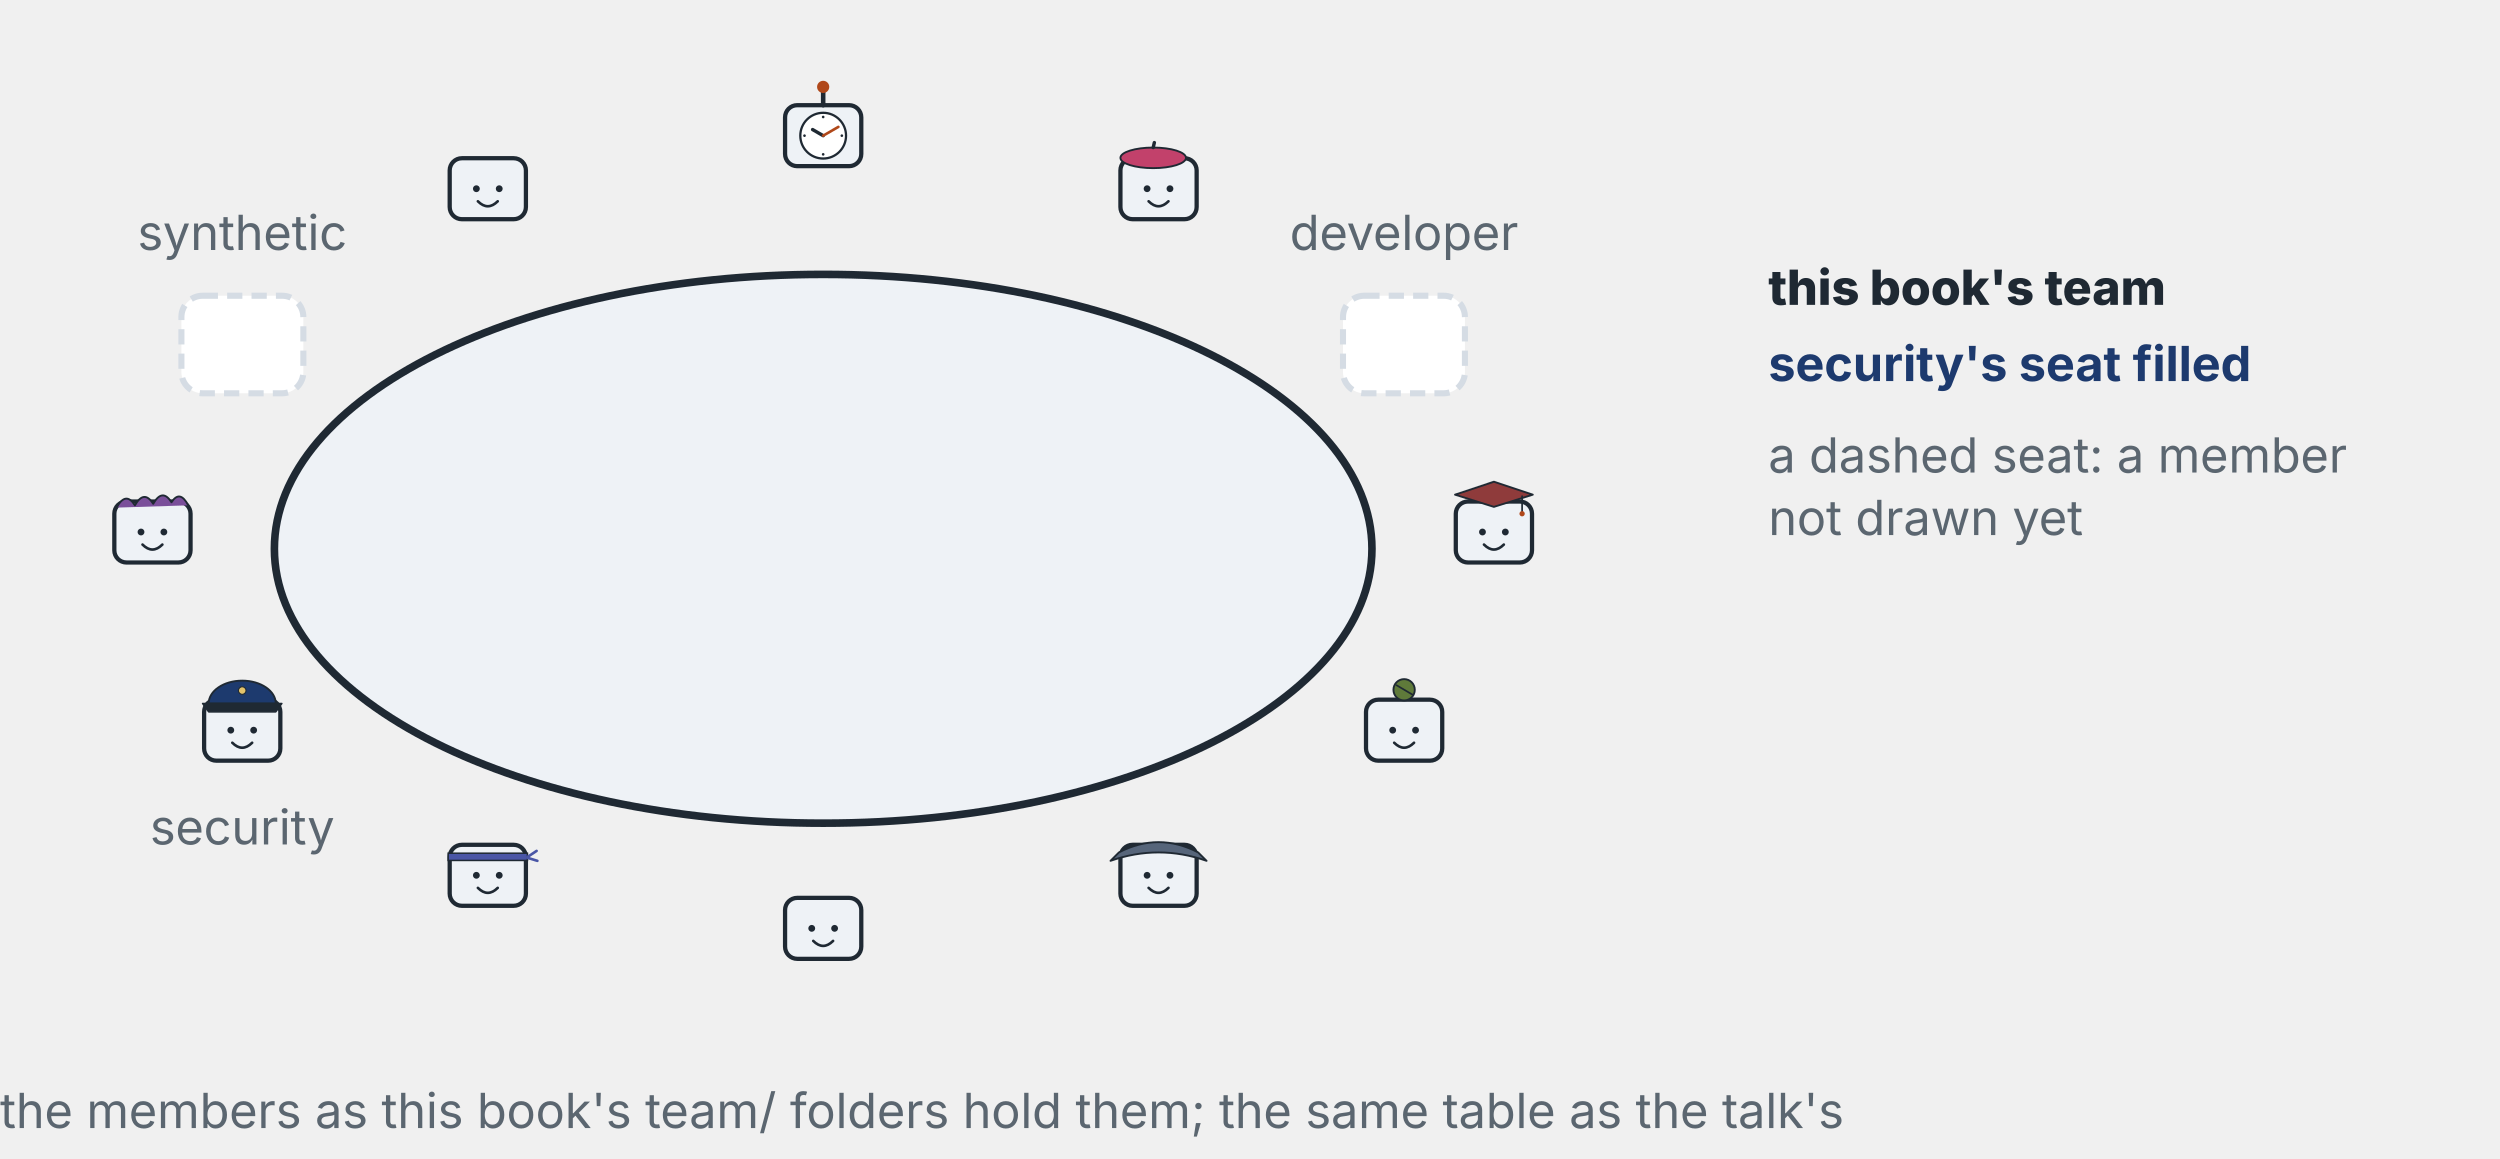
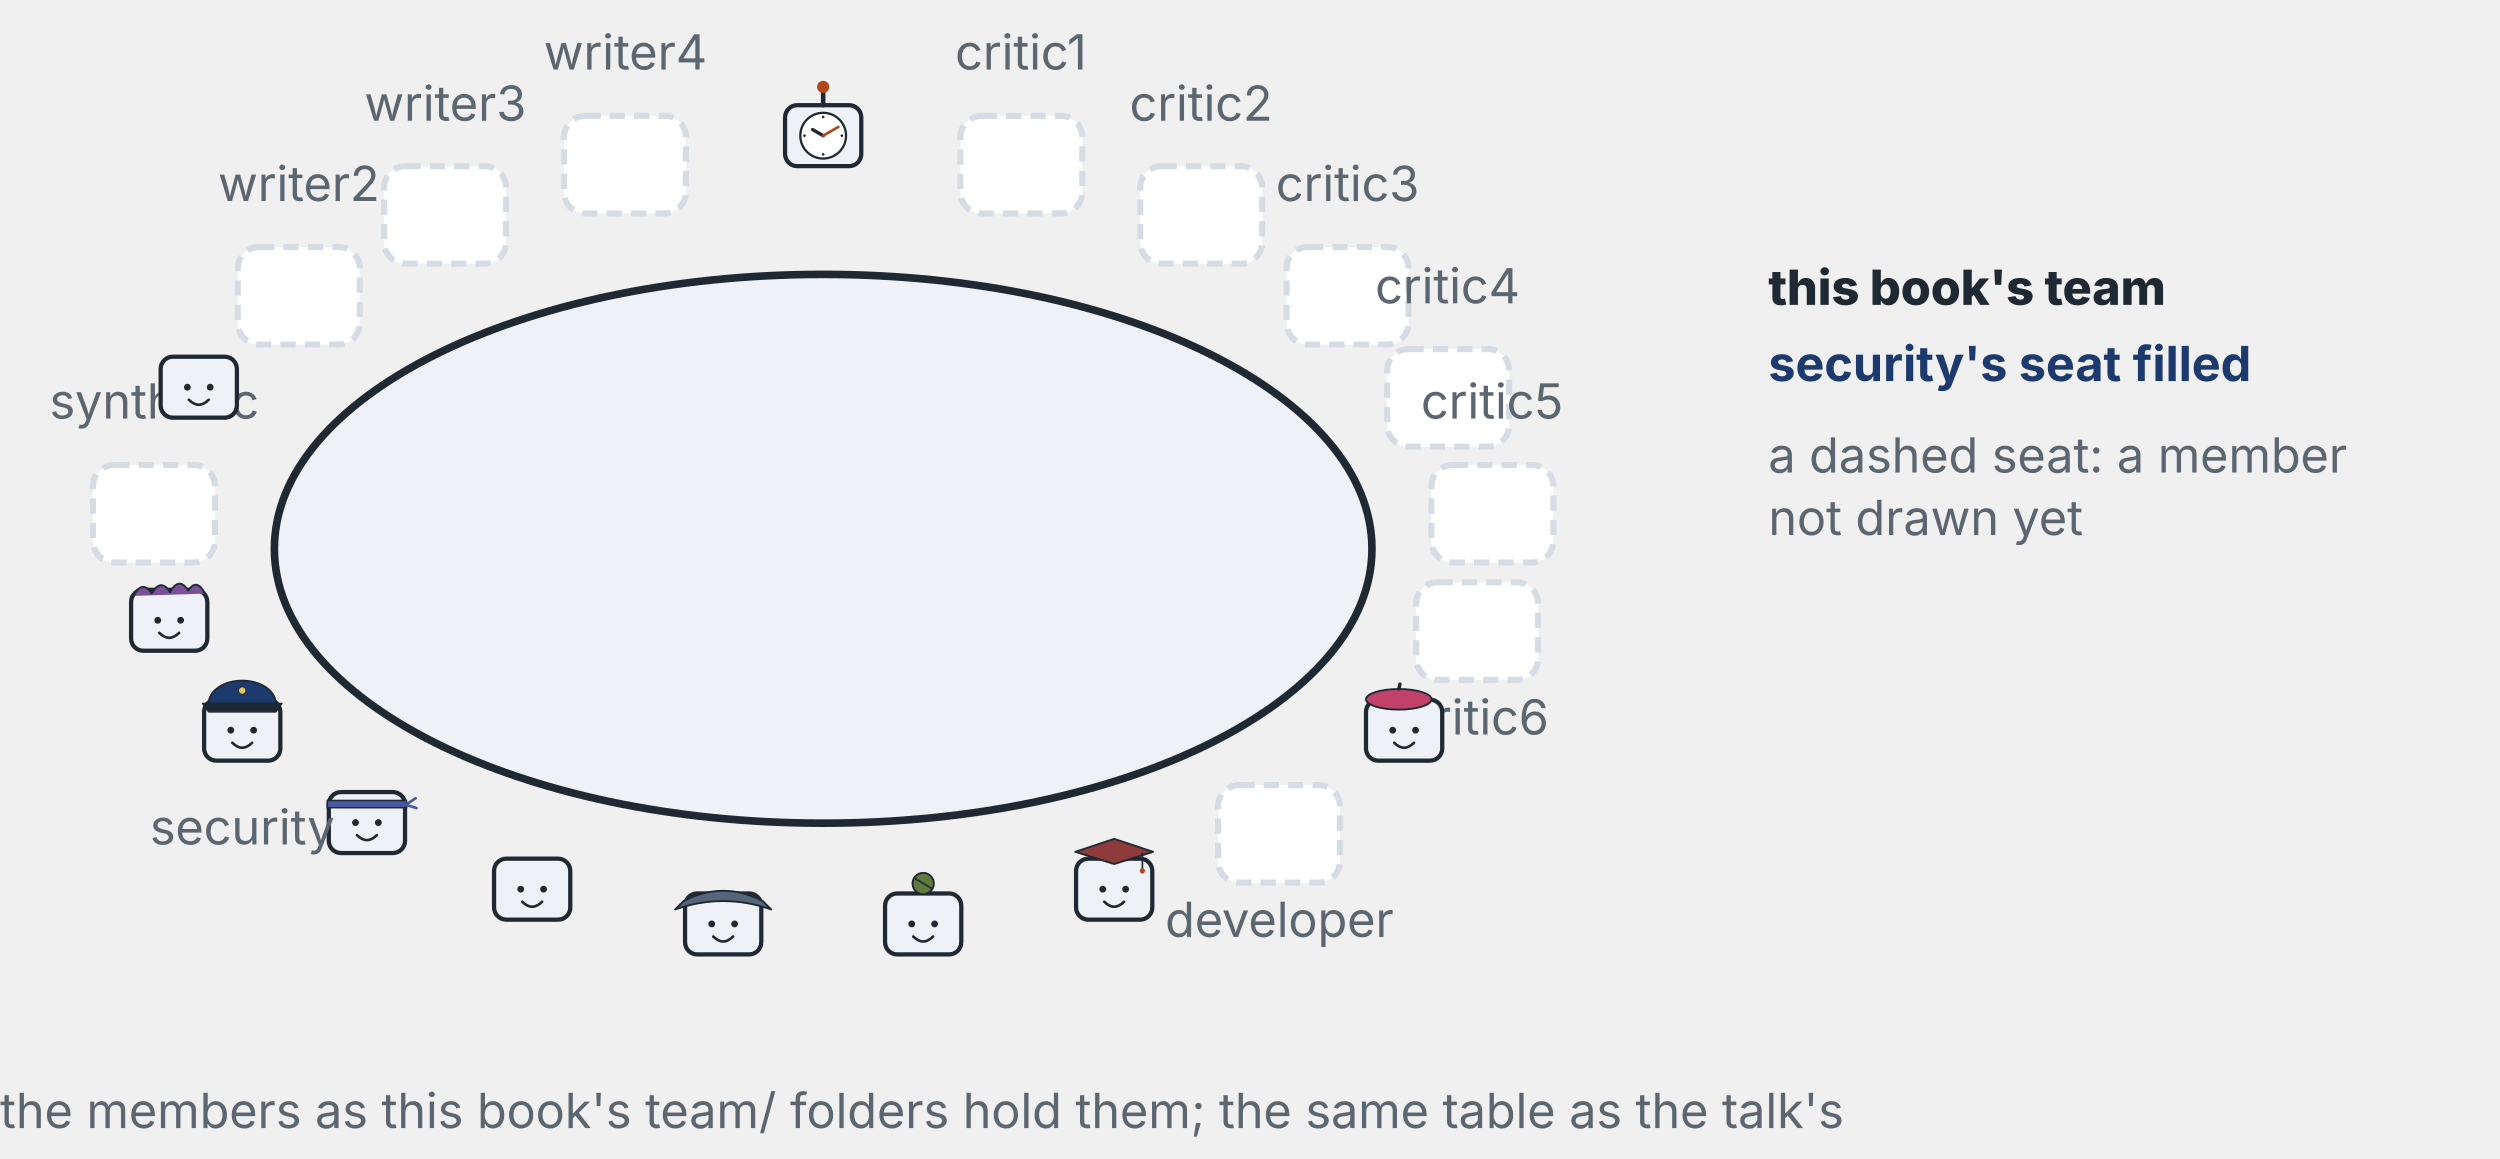
<svg xmlns="http://www.w3.org/2000/svg" width="164mm" height="76mm" viewBox="0 0 164 76" role="img" aria-label="This book's team at the table, the same drawing as the talk's, with security's seat filled">
  <ellipse cx="54" cy="36" rx="36" ry="18" fill="#eef2f6" stroke="#1f2933" stroke-width=".5" />
  <g transform="translate(49.00 4.40) scale(0.25)">
    <rect x="10" y="10" width="20" height="16" rx="3.2" fill="#eef2f6" stroke="#1f2933" stroke-width="1.12" />
    <circle cx="20" cy="18" r="6" fill="#ffffff" stroke="#1f2933" stroke-width=".6" />
    <circle cx="24.90" cy="18.00" r=".35" fill="#1f2933" />
    <circle cx="20.00" cy="22.90" r=".35" fill="#1f2933" />
    <circle cx="15.10" cy="18.00" r=".35" fill="#1f2933" />
    <circle cx="20.00" cy="13.10" r=".35" fill="#1f2933" />
    <line x1="20.00" y1="18.00" x2="17.23" y2="16.40" stroke="#1f2933" stroke-width="0.9" stroke-linecap="round" />
    <line x1="20.00" y1="18.00" x2="23.98" y2="15.70" stroke="#b0481a" stroke-width="0.7" stroke-linecap="round" />
    <line x1="20.00" y1="10.00" x2="20.00" y2="6.40" stroke="#1f2933" stroke-width="1.2" stroke-linecap="round" />
    <circle cx="20" cy="5.2" r="1.6" fill="#b0481a" />
  </g>
-   <g transform="translate(71.00 7.88) scale(0.25)">
+   <rect x="63.0" y="7.6" width="8" height="6.4" rx="1.4" fill="#fff" stroke="#d5dce4" stroke-width=".4" stroke-dasharray="1 .6" />
+   <text x="66.97" y="4.56" font-family="Inter, Helvetica, Arial, sans-serif" font-size="3.18" font-weight="400" fill="#5b6670" text-anchor="middle">critic1</text>
+   <rect x="74.8" y="10.9" width="8" height="6.4" rx="1.4" fill="#fff" stroke="#d5dce4" stroke-width=".4" stroke-dasharray="1 .6" />
+   <text x="78.79" y="7.92" font-family="Inter, Helvetica, Arial, sans-serif" font-size="3.18" font-weight="400" fill="#5b6670" text-anchor="middle">critic2</text>
+   <rect x="84.4" y="16.2" width="8" height="6.4" rx="1.4" fill="#fff" stroke="#d5dce4" stroke-width=".4" stroke-dasharray="1 .6" />
+   <text x="88.40" y="13.19" font-family="Inter, Helvetica, Arial, sans-serif" font-size="3.18" font-weight="400" fill="#5b6670" text-anchor="middle">critic3</text>
+   <rect x="91.0" y="22.9" width="8" height="6.4" rx="1.4" fill="#fff" stroke="#d5dce4" stroke-width=".4" stroke-dasharray="1 .6" />
+   <text x="94.96" y="19.90" font-family="Inter, Helvetica, Arial, sans-serif" font-size="3.18" font-weight="400" fill="#5b6670" text-anchor="middle">critic4</text>
+   <rect x="93.9" y="30.5" width="8" height="6.4" rx="1.4" fill="#fff" stroke="#d5dce4" stroke-width=".4" stroke-dasharray="1 .6" />
+   <text x="97.88" y="27.46" font-family="Inter, Helvetica, Arial, sans-serif" font-size="3.18" font-weight="400" fill="#5b6670" text-anchor="middle">critic5</text>
+   <rect x="92.9" y="38.2" width="8" height="6.4" rx="1.4" fill="#fff" stroke="#d5dce4" stroke-width=".4" stroke-dasharray="1 .6" />
+   <text x="96.90" y="48.19" font-family="Inter, Helvetica, Arial, sans-serif" font-size="3.18" font-weight="400" fill="#5b6670" text-anchor="middle">critic6</text>
+   <g transform="translate(87.11 43.40) scale(0.25)">
    <rect x="10" y="10" width="20" height="16" rx="3.2" fill="#eef2f6" stroke="#1f2933" stroke-width="1.12" />
    <circle cx="17" cy="18" r=".9" fill="#1f2933" />
    <circle cx="23" cy="18" r=".9" fill="#1f2933" />
    <path d="M17.4 21.3 Q20 23.9 22.6 21.3" fill="none" stroke="#1f2933" stroke-width="0.7" stroke-linecap="round" stroke-linejoin="round" />
    <ellipse cx="18.6" cy="9.9" rx="8.6" ry="2.7" fill="#c2416b" stroke="#1f2933" stroke-width=".5" />
    <line x1="18.60" y1="7.20" x2="18.90" y2="5.90" stroke="#1f2933" stroke-width="0.9" stroke-linecap="round" />
  </g>
-   <rect x="88.1" y="19.4" width="8" height="6.4" rx="1.4" fill="#fff" stroke="#d5dce4" stroke-width=".4" stroke-dasharray="1 .6" />
-   <text x="92.11" y="16.40" font-family="Inter, Helvetica, Arial, sans-serif" font-size="3.18" font-weight="400" fill="#5b6670" text-anchor="middle">developer</text>
-   <g transform="translate(93.00 30.40) scale(0.25)">
+   <rect x="79.9" y="51.5" width="8" height="6.4" rx="1.4" fill="#fff" stroke="#d5dce4" stroke-width=".4" stroke-dasharray="1 .6" />
+   <text x="83.93" y="61.46" font-family="Inter, Helvetica, Arial, sans-serif" font-size="3.18" font-weight="400" fill="#5b6670" text-anchor="middle">developer</text>
+   <g transform="translate(68.09 53.83) scale(0.25)">
    <rect x="10" y="10" width="20" height="16" rx="3.2" fill="#eef2f6" stroke="#1f2933" stroke-width="1.12" />
    <circle cx="17" cy="18" r=".9" fill="#1f2933" />
    <circle cx="23" cy="18" r=".9" fill="#1f2933" />
    <path d="M17.4 21.3 Q20 23.9 22.6 21.3" fill="none" stroke="#1f2933" stroke-width="0.7" stroke-linecap="round" stroke-linejoin="round" />
    <path d="M9.8 8.2 L20 4.8 L30.2 8.2 L20 11.4 z" fill="#8f3b3b" stroke="#1f2933" stroke-width="0.5" stroke-linecap="round" stroke-linejoin="round" />
    <path d="M27.4 8.6 v4.2" fill="none" stroke="#1f2933" stroke-width="0.45" stroke-linecap="round" stroke-linejoin="round" />
    <circle cx="27.4" cy="13.2" r=".7" fill="#b0481a" />
  </g>
-   <g transform="translate(87.11 43.40) scale(0.25)">
+   <g transform="translate(55.56 56.11) scale(0.25)">
    <rect x="10" y="10" width="20" height="16" rx="3.2" fill="#eef2f6" stroke="#1f2933" stroke-width="1.12" />
    <circle cx="17" cy="18" r=".9" fill="#1f2933" />
    <circle cx="23" cy="18" r=".9" fill="#1f2933" />
    <path d="M17.4 21.3 Q20 23.9 22.6 21.3" fill="none" stroke="#1f2933" stroke-width="0.7" stroke-linecap="round" stroke-linejoin="round" />
    <circle cx="20" cy="7.4" r="2.8" fill="#5f7a3a" stroke="#1f2933" stroke-width=".5" />
    <line x1="18.00" y1="6.20" x2="22.40" y2="8.80" stroke="#1f2933" stroke-width="0.45" stroke-linecap="round" />
  </g>
-   <g transform="translate(71.00 52.92) scale(0.25)">
+   <g transform="translate(42.44 56.11) scale(0.25)">
    <rect x="10" y="10" width="20" height="16" rx="3.2" fill="#eef2f6" stroke="#1f2933" stroke-width="1.12" />
    <circle cx="17" cy="18" r=".9" fill="#1f2933" />
    <circle cx="23" cy="18" r=".9" fill="#1f2933" />
    <path d="M17.4 21.3 Q20 23.9 22.6 21.3" fill="none" stroke="#1f2933" stroke-width="0.7" stroke-linecap="round" stroke-linejoin="round" />
    <path d="M9.6 12 Q20 6.6 30.4 12 L32.6 14.2 Q20 9.8 7.4 14.2 z" fill="#56657a" stroke="#1f2933" stroke-width="0.5" stroke-linecap="round" stroke-linejoin="round" />
  </g>
-   <g transform="translate(49.00 56.40) scale(0.25)">
+   <g transform="translate(29.91 53.83) scale(0.25)">
    <rect x="10" y="10" width="20" height="16" rx="3.2" fill="#eef2f6" stroke="#1f2933" stroke-width="1.12" />
    <circle cx="17" cy="18" r=".9" fill="#1f2933" />
    <circle cx="23" cy="18" r=".9" fill="#1f2933" />
    <path d="M17.4 21.3 Q20 23.9 22.6 21.3" fill="none" stroke="#1f2933" stroke-width="0.7" stroke-linecap="round" stroke-linejoin="round" />
  </g>
-   <g transform="translate(27.00 52.92) scale(0.25)">
+   <g transform="translate(19.07 49.46) scale(0.25)">
    <rect x="10" y="10" width="20" height="16" rx="3.2" fill="#eef2f6" stroke="#1f2933" stroke-width="1.12" />
    <circle cx="17" cy="18" r=".9" fill="#1f2933" />
    <circle cx="23" cy="18" r=".9" fill="#1f2933" />
    <path d="M17.4 21.3 Q20 23.9 22.6 21.3" fill="none" stroke="#1f2933" stroke-width="0.7" stroke-linecap="round" stroke-linejoin="round" />
    <rect x="9.6" y="12.2" width="20.8" height="1.9" fill="#4a56a6" stroke="#1f2933" stroke-width=".4" />
    <path d="M30.4 13.2 l2.4 -1.6 M30.4 13.4 l2.6 .8" fill="none" stroke="#4a56a6" stroke-width="0.7" stroke-linecap="round" stroke-linejoin="round" />
  </g>
  <g transform="translate(10.89 43.40) scale(0.25)">
    <rect x="10" y="10" width="20" height="16" rx="3.2" fill="#eef2f6" stroke="#1f2933" stroke-width="1.12" />
    <circle cx="17" cy="18" r=".9" fill="#1f2933" />
    <circle cx="23" cy="18" r=".9" fill="#1f2933" />
    <path d="M17.4 21.3 Q20 23.9 22.6 21.3" fill="none" stroke="#1f2933" stroke-width="0.7" stroke-linecap="round" stroke-linejoin="round" />
    <path d="M11.2 11 a8.8 6 0 0 1 17.6 0 z" fill="#1d3a6e" stroke="#1f2933" stroke-width="0.5" stroke-linecap="round" stroke-linejoin="round" />
    <path d="M9.6 11 h20.8 l-1.6 2.2 h-17.6 z" fill="#1f2933" stroke="#1f2933" stroke-width="0.4" stroke-linecap="round" stroke-linejoin="round" />
    <circle cx="20" cy="7.6" r="1" fill="#e3c36b" stroke="#1f2933" stroke-width=".3" />
  </g>
  <text x="15.89" y="55.40" font-family="Inter, Helvetica, Arial, sans-serif" font-size="3.18" font-weight="400" fill="#5b6670" text-anchor="middle">security</text>
-   <g transform="translate(5.00 30.40) scale(0.25)">
+   <g transform="translate(6.10 36.19) scale(0.25)">
    <rect x="10" y="10" width="20" height="16" rx="3.2" fill="#eef2f6" stroke="#1f2933" stroke-width="1.12" />
    <circle cx="17" cy="18" r=".9" fill="#1f2933" />
    <circle cx="23" cy="18" r=".9" fill="#1f2933" />
    <path d="M17.4 21.3 Q20 23.9 22.6 21.3" fill="none" stroke="#1f2933" stroke-width="0.7" stroke-linecap="round" stroke-linejoin="round" />
    <path d="M10.6 11.6 q2.4 -4.4 4.8 -.6 q2.4 -4.2 4.8 -.4 q2.4 -4.2 4.8 -.4 q2.2 -3.4 4.4 .8" fill="#7a4f9a" stroke="#1f2933" stroke-width="0.5" stroke-linecap="round" stroke-linejoin="round" />
  </g>
-   <rect x="11.9" y="19.4" width="8" height="6.4" rx="1.4" fill="#fff" stroke="#d5dce4" stroke-width=".4" stroke-dasharray="1 .6" />
-   <text x="15.89" y="16.40" font-family="Inter, Helvetica, Arial, sans-serif" font-size="3.18" font-weight="400" fill="#5b6670" text-anchor="middle">synthetic</text>
-   <g transform="translate(27.00 7.88) scale(0.25)">
+   <rect x="6.1" y="30.5" width="8" height="6.4" rx="1.4" fill="#fff" stroke="#d5dce4" stroke-width=".4" stroke-dasharray="1 .6" />
+   <text x="10.12" y="27.46" font-family="Inter, Helvetica, Arial, sans-serif" font-size="3.18" font-weight="400" fill="#5b6670" text-anchor="middle">synthetic</text>
+   <g transform="translate(8.04 20.90) scale(0.25)">
    <rect x="10" y="10" width="20" height="16" rx="3.2" fill="#eef2f6" stroke="#1f2933" stroke-width="1.12" />
    <circle cx="17" cy="18" r=".9" fill="#1f2933" />
    <circle cx="23" cy="18" r=".9" fill="#1f2933" />
    <path d="M17.4 21.3 Q20 23.9 22.6 21.3" fill="none" stroke="#1f2933" stroke-width="0.7" stroke-linecap="round" stroke-linejoin="round" />
  </g>
+   <rect x="15.6" y="16.2" width="8" height="6.4" rx="1.4" fill="#fff" stroke="#d5dce4" stroke-width=".4" stroke-dasharray="1 .6" />
+   <text x="19.60" y="13.19" font-family="Inter, Helvetica, Arial, sans-serif" font-size="3.18" font-weight="400" fill="#5b6670" text-anchor="middle">writer2</text>
+   <rect x="25.2" y="10.9" width="8" height="6.4" rx="1.4" fill="#fff" stroke="#d5dce4" stroke-width=".4" stroke-dasharray="1 .6" />
+   <text x="29.21" y="7.92" font-family="Inter, Helvetica, Arial, sans-serif" font-size="3.18" font-weight="400" fill="#5b6670" text-anchor="middle">writer3</text>
+   <rect x="37.0" y="7.6" width="8" height="6.4" rx="1.4" fill="#fff" stroke="#d5dce4" stroke-width=".4" stroke-dasharray="1 .6" />
+   <text x="41.03" y="4.56" font-family="Inter, Helvetica, Arial, sans-serif" font-size="3.18" font-weight="400" fill="#5b6670" text-anchor="middle">writer4</text>
  <text x="116.00" y="20.00" font-family="Inter, Helvetica, Arial, sans-serif" font-size="3.18" font-weight="800" fill="#1f2933" text-anchor="start">this book's team</text>
  <text x="116.00" y="25.00" font-family="Inter, Helvetica, Arial, sans-serif" font-size="3.18" font-weight="700" fill="#1d3a6e" text-anchor="start">security's seat filled</text>
  <text x="116.00" y="31.00" font-family="Inter, Helvetica, Arial, sans-serif" font-size="3.18" font-weight="400" fill="#5b6670" text-anchor="start">a dashed seat: a member</text>
  <text x="116.00" y="35.10" font-family="Inter, Helvetica, Arial, sans-serif" font-size="3.18" font-weight="400" fill="#5b6670" text-anchor="start">not drawn yet</text>
  <text x="0.00" y="74.00" font-family="Inter, Helvetica, Arial, sans-serif" font-size="3.18" font-weight="400" fill="#5b6670" text-anchor="start">the members as this book's team/ folders hold them; the same table as the talk's</text>
</svg>
